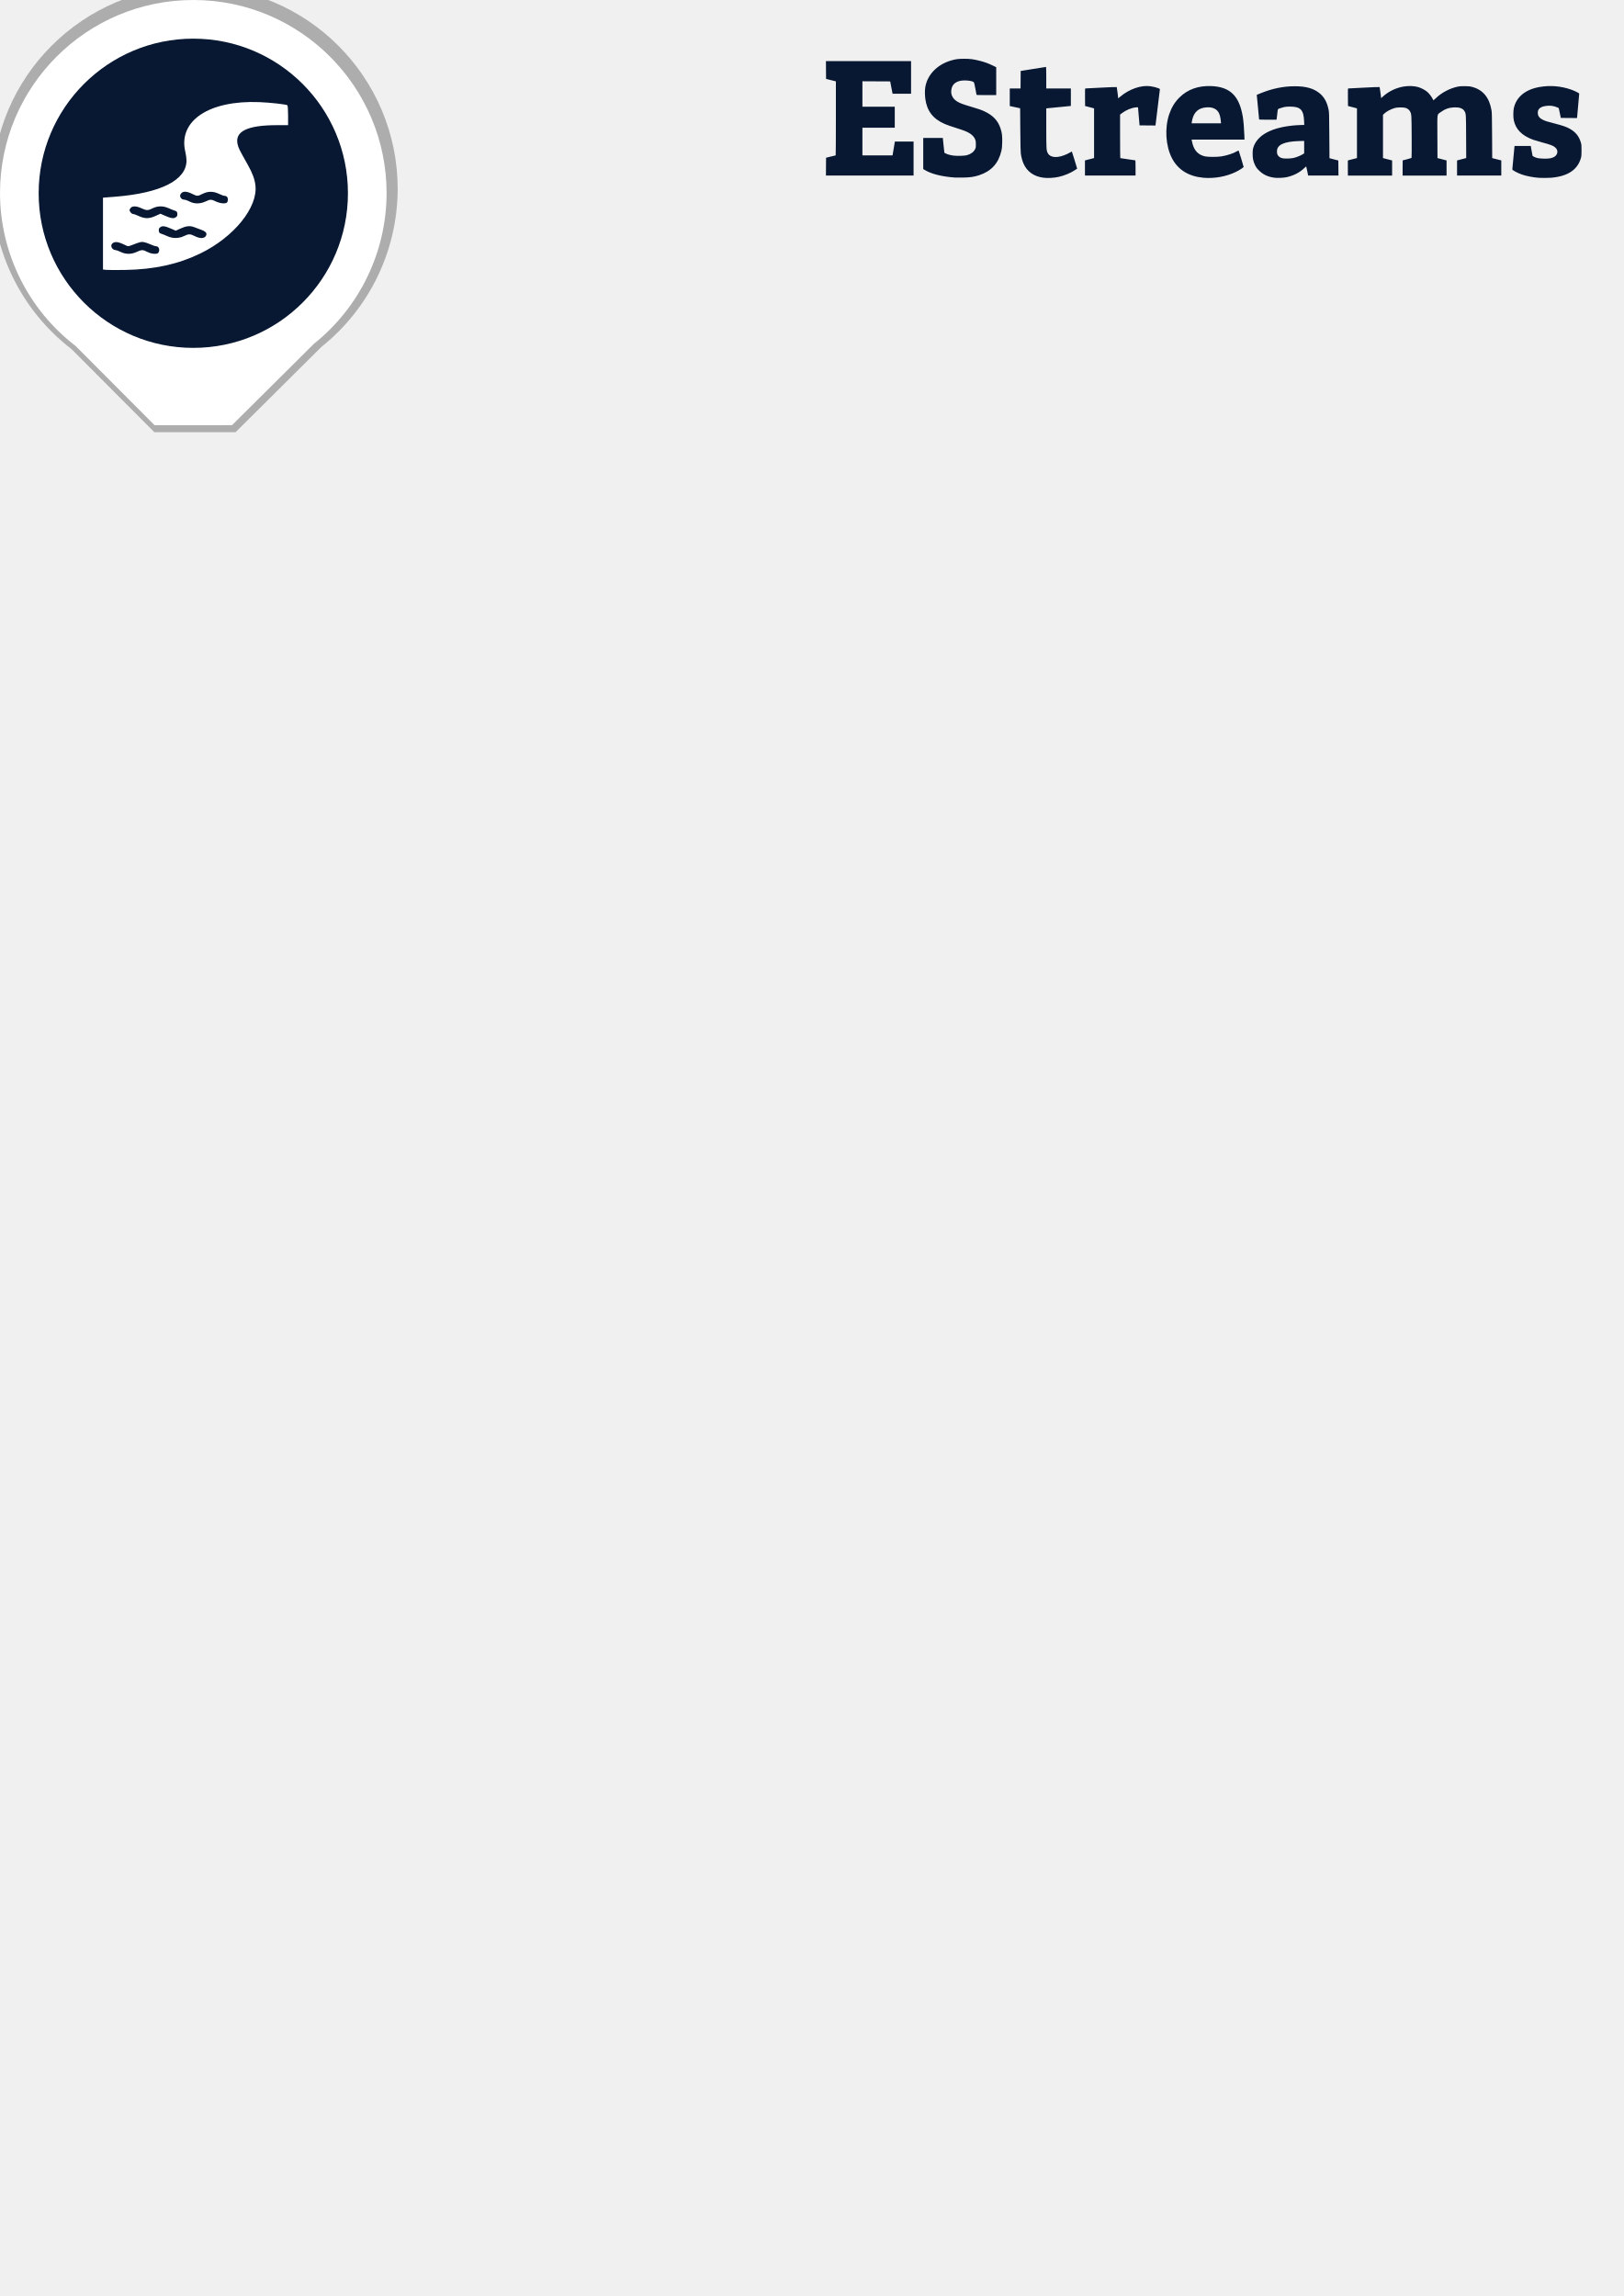
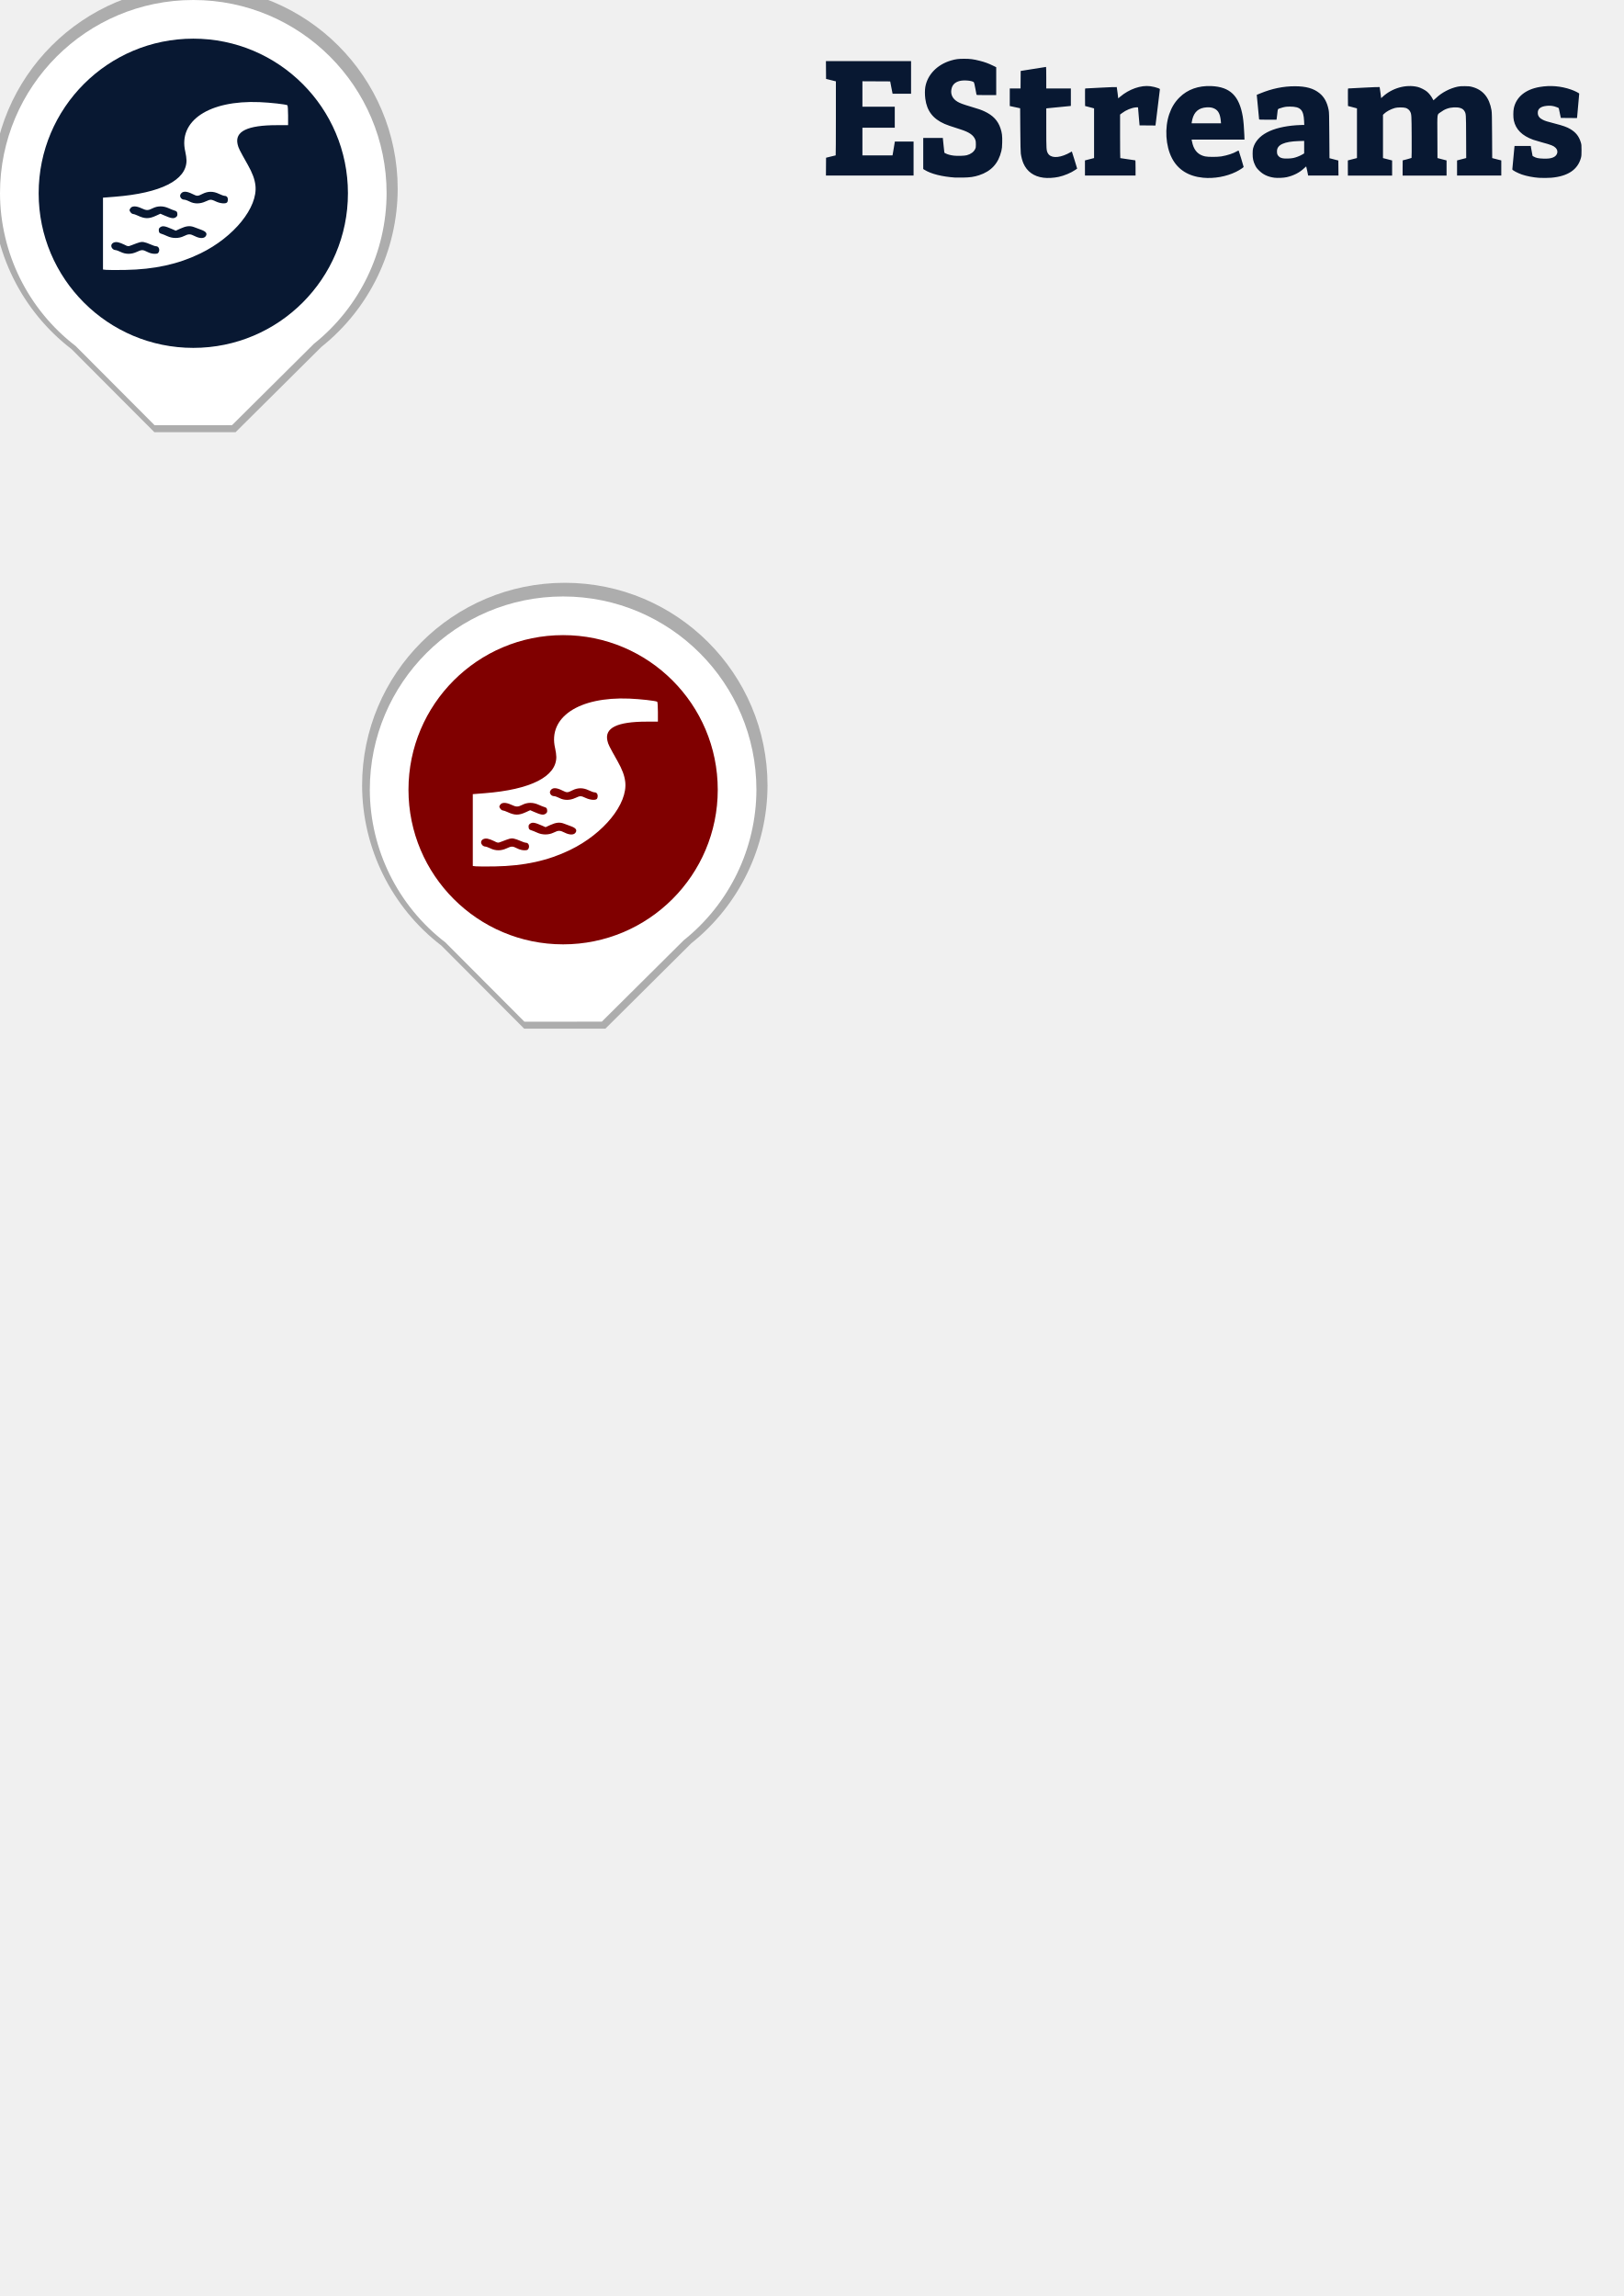
<svg xmlns="http://www.w3.org/2000/svg" width="210mm" height="297mm" viewBox="0 0 210 297" version="1.1" id="svg1" xml:space="preserve">
  <defs id="defs1" />
  <g id="layer1">
    <path id="path1-2" style="fill:#000000;stroke-width:3.578;fill-opacity:0.279" d="M 25.219,-1.769 A 26.216,26.216 0 0 0 -0.998,24.447 26.216,26.216 0 0 0 9.257,45.164 L 19.967,55.91 30.467,55.907 41.575,44.868 A 26.216,26.216 0 0 0 51.435,24.447 26.216,26.216 0 0 0 25.219,-1.769 Z" />
    <path id="path1" style="fill:#ffffff;stroke-width:3.412" d="M 25 0 A 25 25 0 0 0 0 25 A 25 25 0 0 0 9.779 44.755 L 19.992 55.003 L 30.005 55 L 40.598 44.473 A 25 25 0 0 0 50 25 A 25 25 0 0 0 25 0 z " />
    <circle style="fill:#081832;fill-opacity:1;stroke-width:3.186" id="path2" cx="25" cy="25" r="20" />
    <path style="fill:#081832;fill-opacity:1;stroke-width:0.382" d="m 134.944,22.987 c -1.233,-0.158 -2.125,-0.799 -2.583,-1.857 -0.146,-0.338 -0.273,-0.814 -0.336,-1.266 -0.031,-0.224 -0.051,-1.165 -0.066,-3.091 l -0.021,-2.769 -0.67,-0.145 -0.67,-0.145 -1.6e-4,-1.135 -1.7e-4,-1.135 h 0.697 0.697 l 0.009,-1.133 0.009,-1.133 1.627,-0.26 c 0.895,-0.143 1.639,-0.261 1.654,-0.261 0.015,-3.82e-4 0.027,0.626 0.027,1.393 v 1.394 h 1.591 1.591 v 1.126 1.126 l -0.08,0.017 c -0.044,0.009 -0.7,0.074 -1.457,0.144 -0.757,0.07 -1.437,0.136 -1.511,0.148 l -0.134,0.02 0.001,2.526 c 0.002,2.773 0.011,2.922 0.205,3.269 0.346,0.621 1.309,0.658 2.502,0.096 0.201,-0.095 0.416,-0.207 0.476,-0.25 0.06,-0.043 0.119,-0.069 0.13,-0.057 0.011,0.011 0.169,0.511 0.351,1.111 l 0.33,1.09 -0.255,0.176 c -0.541,0.373 -1.414,0.739 -2.136,0.895 -0.639,0.138 -1.41,0.18 -1.976,0.107 z m 20.655,0.003 c -1.89,-0.183 -3.255,-1.041 -4.027,-2.533 -0.821,-1.585 -0.962,-3.914 -0.345,-5.702 0.304,-0.881 0.717,-1.552 1.33,-2.16 1.04,-1.031 2.445,-1.531 4.109,-1.46 2.426,0.103 3.611,1.253 4.067,3.947 0.089,0.525 0.17,1.474 0.2,2.342 l 0.022,0.635 h -3.417 -3.417 l 0.023,0.152 c 0.013,0.084 0.062,0.288 0.11,0.455 0.249,0.87 0.775,1.384 1.602,1.565 0.395,0.086 1.596,0.085 2.116,-0.002 0.76,-0.128 1.534,-0.382 1.992,-0.654 0.116,-0.069 0.223,-0.112 0.238,-0.097 0.027,0.028 0.642,2.054 0.642,2.113 0,0.068 -0.544,0.42 -0.983,0.636 -1.254,0.617 -2.839,0.901 -4.262,0.763 z m 2.295,-7.318 c -0.079,-0.897 -0.319,-1.373 -0.815,-1.617 -0.299,-0.146 -0.576,-0.193 -1.008,-0.168 -1.015,0.058 -1.609,0.552 -1.861,1.548 -0.048,0.189 -0.087,0.382 -0.087,0.429 v 0.085 h 1.898 1.898 z m 6.936,7.318 c -0.849,-0.116 -1.458,-0.4 -1.986,-0.926 -0.292,-0.291 -0.366,-0.39 -0.509,-0.68 -0.245,-0.499 -0.327,-0.869 -0.326,-1.484 4e-5,-0.37 0.017,-0.561 0.064,-0.731 0.472,-1.706 2.422,-2.741 5.595,-2.97 0.268,-0.019 0.607,-0.035 0.752,-0.035 l 0.265,-3.18e-4 -0.021,-0.492 c -0.063,-1.467 -0.46,-1.88 -1.813,-1.882 -0.522,-0.001 -0.733,0.033 -1.24,0.198 -0.38,0.124 -0.338,0.044 -0.423,0.8 -0.031,0.275 -0.065,0.545 -0.075,0.599 l -0.019,0.098 h -1.123 c -0.874,0 -1.124,-0.01 -1.126,-0.045 -10e-4,-0.025 -0.07,-0.748 -0.153,-1.608 l -0.151,-1.564 0.43,-0.177 c 1.543,-0.634 2.986,-0.933 4.502,-0.933 1.431,0 2.412,0.275 3.177,0.892 0.626,0.504 1.002,1.197 1.195,2.201 0.054,0.283 0.064,0.68 0.082,3.268 l 0.02,2.946 0.572,0.149 0.572,0.149 0.01,0.972 0.01,0.972 h -1.962 -1.962 l -0.117,-0.59 c -0.064,-0.324 -0.126,-0.59 -0.136,-0.59 -0.011,0 -0.125,0.101 -0.254,0.225 -0.595,0.57 -1.36,0.964 -2.273,1.169 -0.377,0.085 -1.194,0.121 -1.573,0.069 z m 2.434,-2.551 c 0.342,-0.069 0.835,-0.259 1.15,-0.444 l 0.259,-0.152 V 19.034 18.226 l -0.688,0.022 c -1.897,0.06 -2.815,0.479 -2.827,1.289 -0.005,0.331 0.036,0.476 0.181,0.636 0.157,0.174 0.273,0.237 0.559,0.302 0.264,0.06 0.983,0.042 1.366,-0.035 z m 31.781,2.564 c -0.73,-0.05 -1.622,-0.223 -2.213,-0.428 -0.561,-0.195 -1.238,-0.556 -1.238,-0.661 0,-0.068 0.249,-2.725 0.27,-2.881 l 0.02,-0.152 h 1.048 1.048 l 0.024,0.152 c 0.013,0.084 0.066,0.374 0.118,0.646 l 0.094,0.494 0.146,0.084 c 0.307,0.177 0.606,0.241 1.222,0.26 0.619,0.019 0.918,-0.014 1.253,-0.139 0.6,-0.225 0.776,-0.85 0.354,-1.26 -0.272,-0.264 -0.567,-0.382 -1.759,-0.702 -0.435,-0.117 -0.942,-0.267 -1.126,-0.334 -1.452,-0.526 -2.263,-1.333 -2.519,-2.509 -0.084,-0.386 -0.084,-1.18 7.6e-4,-1.573 0.312,-1.454 1.505,-2.434 3.345,-2.749 1.377,-0.236 2.735,-0.123 4.058,0.336 0.465,0.161 1.055,0.458 1.055,0.53 0,0.102 -0.25,2.914 -0.27,3.037 l -0.019,0.117 -1.044,-0.009 -1.044,-0.009 -0.133,-0.626 c -0.073,-0.344 -0.134,-0.629 -0.134,-0.634 -0.005,-0.034 -0.384,-0.189 -0.573,-0.235 -0.367,-0.088 -0.639,-0.105 -1.011,-0.064 -0.806,0.09 -1.172,0.408 -1.126,0.979 0.029,0.364 0.232,0.618 0.661,0.828 0.312,0.153 0.531,0.221 1.553,0.484 1.058,0.272 1.558,0.451 1.996,0.714 0.711,0.427 1.111,0.932 1.345,1.699 0.093,0.303 0.098,0.359 0.098,1.036 3.8e-4,0.628 -0.009,0.75 -0.079,1.001 -0.418,1.516 -1.692,2.367 -3.82,2.554 -0.404,0.035 -1.184,0.042 -1.603,0.013 z m -75.492,-0.032 c -1.74,-0.121 -3.132,-0.472 -3.995,-1.01 l -0.152,-0.095 -7e-5,-2.011 -6e-5,-2.011 h 1.269 1.269 l 0.002,0.08 c 0.001,0.044 0.045,0.475 0.098,0.956 l 0.096,0.876 0.179,0.097 c 0.233,0.126 0.629,0.231 1.066,0.282 0.457,0.053 1.367,0.024 1.651,-0.054 0.524,-0.143 0.909,-0.427 1.084,-0.8 0.087,-0.186 0.096,-0.242 0.094,-0.616 -0.002,-0.333 -0.016,-0.447 -0.077,-0.6 -0.234,-0.584 -0.77,-0.96 -1.875,-1.316 -1.467,-0.472 -1.754,-0.571 -2.094,-0.72 -1.504,-0.658 -2.289,-1.682 -2.494,-3.252 -0.068,-0.522 -0.068,-1.133 -1.1e-4,-1.525 0.28,-1.607 1.556,-2.915 3.353,-3.435 0.58,-0.168 0.923,-0.213 1.653,-0.214 0.786,-0.002 1.204,0.052 2.034,0.262 0.653,0.165 1.111,0.332 1.693,0.616 l 0.438,0.214 v 1.803 1.803 h -1.267 c -1.176,0 -1.268,-0.004 -1.284,-0.063 -0.01,-0.034 -0.077,-0.392 -0.15,-0.796 -0.079,-0.439 -0.154,-0.758 -0.187,-0.796 -0.186,-0.213 -1.267,-0.316 -1.829,-0.174 -0.619,0.157 -0.964,0.499 -1.076,1.071 -0.13,0.66 0.151,1.24 0.784,1.614 0.325,0.192 0.742,0.347 1.685,0.626 1.051,0.311 1.372,0.422 1.809,0.626 1.096,0.513 1.733,1.187 2.068,2.189 0.194,0.579 0.243,0.986 0.222,1.833 -0.015,0.597 -0.033,0.777 -0.107,1.09 -0.386,1.624 -1.309,2.631 -2.884,3.147 -0.653,0.214 -1.171,0.289 -2.093,0.302 -0.433,0.006 -0.875,0.005 -0.983,-0.003 z m -16.724,-1.416 0.009,-1.152 0.608,-0.151 c 0.334,-0.083 0.62,-0.152 0.635,-0.153 0.015,-0.001 0.027,-2.156 0.027,-4.789 v -4.787 l -0.635,-0.158 -0.635,-0.158 -0.009,-1.151 -0.009,-1.151 h 5.506 5.506 v 2.109 2.109 h -1.195 -1.195 l -0.039,-0.188 c -0.021,-0.103 -0.091,-0.461 -0.155,-0.796 l -0.116,-0.608 -1.796,-0.009 -1.796,-0.009 v 1.645 1.645 h 2.092 2.092 v 1.359 1.359 h -2.092 -2.092 v 1.788 1.788 h 1.945 1.945 l 0.019,-0.08 c 0.01,-0.044 0.079,-0.446 0.153,-0.894 l 0.134,-0.813 h 1.21 1.21 v 2.199 2.199 h -5.667 -5.667 z m 33.492,0.174 v -0.978 l 0.59,-0.153 0.59,-0.153 v -3.212 -3.212 l -0.134,-0.039 c -0.074,-0.021 -0.335,-0.091 -0.581,-0.155 l -0.447,-0.116 -0.009,-1.134 c -0.007,-0.895 8e-5,-1.134 0.036,-1.134 0.025,-1.34e-4 0.945,-0.048 2.046,-0.106 1.288,-0.068 2.008,-0.094 2.022,-0.071 0.012,0.019 0.06,0.355 0.106,0.746 l 0.085,0.711 0.253,-0.214 c 1.162,-0.983 2.691,-1.516 3.89,-1.356 0.357,0.048 0.741,0.141 1.038,0.253 0.174,0.066 0.206,0.091 0.206,0.166 0,0.091 -0.518,4.335 -0.555,4.546 l -0.02,0.117 -1.026,-0.009 -1.026,-0.009 -0.096,-1.09 c -0.053,-0.6 -0.097,-1.129 -0.098,-1.176 -0.002,-0.084 -0.005,-0.085 -0.272,-0.061 -0.575,0.052 -1.284,0.343 -1.812,0.745 l -0.243,0.184 v 2.817 c 0,1.55 0.013,2.817 0.028,2.817 0.015,0 0.446,0.064 0.956,0.143 0.511,0.079 0.948,0.143 0.973,0.143 0.035,1.95e-4 0.045,0.221 0.045,0.983 v 0.983 h -3.271 -3.271 z m 34.001,0 v -0.978 l 0.59,-0.153 0.59,-0.153 v -3.212 -3.212 l -0.134,-0.039 c -0.074,-0.021 -0.335,-0.091 -0.581,-0.155 l -0.447,-0.116 -0.009,-1.134 c -0.007,-0.895 9e-5,-1.134 0.036,-1.134 0.025,-1.34e-4 0.945,-0.048 2.046,-0.106 1.261,-0.067 2.008,-0.093 2.022,-0.072 0.012,0.019 0.059,0.348 0.105,0.732 0.046,0.384 0.087,0.698 0.09,0.698 0.003,0 0.086,-0.074 0.182,-0.164 1.23,-1.145 3.024,-1.65 4.55,-1.282 0.341,0.082 0.915,0.371 1.189,0.599 0.26,0.216 0.543,0.572 0.717,0.901 0.062,0.118 0.118,0.221 0.125,0.229 0.006,0.008 0.165,-0.132 0.352,-0.312 0.732,-0.699 1.777,-1.246 2.79,-1.458 0.247,-0.052 0.458,-0.067 0.912,-0.063 0.513,0.003 0.637,0.016 0.947,0.098 1.398,0.365 2.231,1.371 2.51,3.027 0.048,0.286 0.06,0.804 0.073,3.259 l 0.016,2.92 0.274,0.073 c 0.151,0.04 0.415,0.108 0.587,0.15 l 0.313,0.078 v 0.979 0.979 h -2.86 -2.86 v -0.978 -0.978 l 0.592,-0.154 0.592,-0.154 -0.012,-2.756 c -0.013,-3.029 -0.009,-2.977 -0.235,-3.345 -0.205,-0.335 -0.66,-0.488 -1.347,-0.453 -0.656,0.033 -1.186,0.225 -1.721,0.626 -0.478,0.357 -0.425,-0.042 -0.413,3.156 l 0.011,2.775 0.588,0.153 0.588,0.153 v 0.979 0.979 h -2.842 -2.842 v -0.983 c 0,-0.541 0.005,-0.983 0.01,-0.983 0.064,0 1.118,-0.291 1.142,-0.315 0.02,-0.02 0.027,-1.109 0.018,-2.728 -0.016,-2.889 -0.018,-2.917 -0.202,-3.28 -0.104,-0.204 -0.328,-0.387 -0.564,-0.46 -0.295,-0.091 -1.081,-0.088 -1.405,0.006 -0.551,0.16 -1.095,0.452 -1.403,0.754 l -0.134,0.131 v 2.798 2.798 l 0.59,0.153 0.59,0.153 v 0.978 0.978 h -2.86 -2.86 z" id="path3" />
    <path style="fill:#ffffff;fill-opacity:1;stroke-width:0.368" d="m 13.734,34.908 -0.414,-0.044 v -4.647 -4.647 l 1.52,-0.119 c 5.964,-0.468 9.282,-2.145 9.282,-4.692 0,-0.258 -0.07,-0.767 -0.156,-1.131 -0.943,-4.005 3.062,-6.683 9.596,-6.417 1.416,0.058 3.406,0.282 3.608,0.406 0.05,0.031 0.09,0.623 0.09,1.315 v 1.259 H 35.807 c -3.805,0 -5.456,0.8 -5.079,2.461 0.113,0.498 0.204,0.682 1.312,2.648 0.61,1.083 0.903,1.871 0.996,2.684 0.326,2.848 -2.774,6.683 -7.108,8.793 -2.873,1.399 -5.958,2.077 -9.737,2.141 -1.124,0.019 -2.23,0.015 -2.457,-0.01 z m 3.951,-2.321 c 0.648,-0.302 0.78,-0.302 1.377,0.001 0.303,0.154 0.643,0.243 0.923,0.243 0.378,0 0.459,-0.036 0.554,-0.243 0.152,-0.333 -0.028,-0.73 -0.332,-0.731 -0.122,-3.69e-4 -0.456,-0.11 -0.743,-0.244 -0.287,-0.134 -0.681,-0.268 -0.876,-0.299 -0.341,-0.054 -0.46,-0.024 -1.58,0.408 -0.446,0.172 -0.448,0.172 -0.925,-0.075 -0.263,-0.136 -0.645,-0.278 -0.85,-0.316 -0.671,-0.123 -1.088,0.388 -0.682,0.836 0.089,0.098 0.253,0.179 0.365,0.181 0.112,0.002 0.423,0.111 0.69,0.242 0.658,0.323 1.378,0.322 2.078,-0.003 z m 6.097,-2.045 c 0.612,-0.301 0.814,-0.301 1.411,0.002 0.647,0.328 1.205,0.328 1.42,-3.66e-4 0.221,-0.338 0.038,-0.593 -0.593,-0.823 -0.267,-0.098 -0.683,-0.252 -0.924,-0.343 -0.542,-0.204 -1.023,-0.15 -1.792,0.202 l -0.572,0.262 -0.497,-0.218 c -0.877,-0.384 -1.192,-0.438 -1.475,-0.253 -0.196,0.129 -0.243,0.23 -0.22,0.472 0.024,0.248 0.088,0.325 0.322,0.394 0.161,0.047 0.511,0.187 0.779,0.312 0.677,0.316 1.49,0.313 2.141,-0.007 z m -3.609,-2.634 0.572,-0.262 0.497,0.218 c 0.877,0.384 1.192,0.438 1.475,0.253 0.196,-0.129 0.243,-0.23 0.22,-0.472 -0.024,-0.248 -0.088,-0.325 -0.322,-0.394 -0.161,-0.047 -0.523,-0.19 -0.805,-0.318 -0.699,-0.317 -1.426,-0.314 -2.066,0.01 -0.598,0.303 -0.792,0.303 -1.445,-9.22e-4 -0.696,-0.324 -1.222,-0.323 -1.435,9.22e-4 -0.148,0.225 -0.148,0.261 0,0.487 0.088,0.134 0.235,0.244 0.327,0.245 0.092,0.001 0.365,0.094 0.606,0.207 0.943,0.441 1.457,0.446 2.376,0.026 z m 6.398,-1.84 c 0.646,-0.301 0.72,-0.301 1.362,-0.002 0.556,0.259 1.234,0.319 1.426,0.127 0.064,-0.064 0.117,-0.231 0.117,-0.37 0,-0.301 -0.162,-0.487 -0.424,-0.487 -0.105,0 -0.435,-0.118 -0.735,-0.262 -0.732,-0.353 -1.424,-0.351 -2.123,0.004 -0.62,0.315 -0.695,0.317 -1.272,0.029 -0.847,-0.423 -1.341,-0.409 -1.583,0.043 -0.152,0.285 0.115,0.671 0.469,0.677 0.146,0.002 0.462,0.11 0.703,0.239 0.606,0.324 1.363,0.325 2.058,9.23e-4 z" id="path5" />
+     <path id="path1-2-5" style="fill:#000000;fill-opacity:0.279;stroke-width:3.578" d="m 73.048,75.388 a 26.216,26.216 0 0 0 -26.216,26.216 26.216,26.216 0 0 0 10.255,20.717 l 10.71,10.746 10.5,-0.003 11.108,-11.039 A 26.216,26.216 0 0 0 99.265,101.605 26.216,26.216 0 0 0 73.048,75.388 Z" />
+     <path id="path1-3" style="fill:#ffffff;stroke-width:3.412" d="m 72.83,77.157 a 25,25 0 0 0 -25,25 25,25 0 0 0 9.779,19.755 l 10.213,10.247 10.013,-0.003 10.593,-10.527 A 25,25 0 0 0 97.83,102.157 25,25 0 0 0 72.83,77.157 Z" />
+     <circle style="fill:#800000;fill-opacity:1;stroke-width:3.186" id="path2-5" cx="72.83" cy="102.157" r="20" />
+     <path style="fill:#ffffff;fill-opacity:1;stroke-width:0.368" d="m 61.563,112.065 -0.414,-0.044 v -4.647 -4.647 l 1.52,-0.119 c 5.964,-0.468 9.282,-2.145 9.282,-4.692 0,-0.258 -0.07,-0.767 -0.156,-1.131 -0.943,-4.005 3.062,-6.683 9.596,-6.417 1.416,0.058 3.406,0.282 3.608,0.406 0.05,0.031 0.09,0.623 0.09,1.315 v 1.259 h -1.453 c -3.805,0 -5.456,0.8 -5.079,2.461 0.113,0.498 0.204,0.682 1.312,2.648 0.61,1.083 0.903,1.871 0.996,2.684 0.326,2.848 -2.774,6.683 -7.108,8.793 -2.873,1.399 -5.958,2.077 -9.737,2.141 -1.124,0.019 -2.23,0.015 -2.457,-0.01 z m 3.951,-2.321 c 0.648,-0.302 0.78,-0.302 1.377,0.001 0.303,0.154 0.643,0.243 0.923,0.243 0.378,0 0.459,-0.036 0.554,-0.243 0.152,-0.333 -0.028,-0.73 -0.332,-0.731 -0.122,-3.7e-4 -0.456,-0.11 -0.743,-0.244 -0.287,-0.134 -0.681,-0.268 -0.876,-0.299 -0.341,-0.054 -0.46,-0.024 -1.58,0.408 -0.446,0.172 -0.448,0.172 -0.925,-0.075 -0.263,-0.136 -0.645,-0.278 -0.85,-0.316 -0.671,-0.123 -1.088,0.388 -0.682,0.836 0.089,0.098 0.253,0.179 0.365,0.181 0.112,0.002 0.423,0.111 0.69,0.242 0.658,0.323 1.378,0.322 2.078,-0.003 z m 6.097,-2.045 c 0.612,-0.301 0.814,-0.301 1.411,0.002 0.647,0.328 1.205,0.328 1.42,-3.6e-4 0.221,-0.338 0.038,-0.593 -0.593,-0.823 -0.267,-0.098 -0.683,-0.252 -0.924,-0.343 -0.542,-0.204 -1.023,-0.15 -1.792,0.202 l -0.572,0.262 -0.497,-0.218 c -0.877,-0.384 -1.192,-0.438 -1.475,-0.253 -0.196,0.129 -0.243,0.23 -0.22,0.472 0.024,0.248 0.088,0.325 0.322,0.394 0.161,0.047 0.511,0.187 0.779,0.312 0.677,0.316 1.49,0.313 2.141,-0.007 z m -3.609,-2.634 0.572,-0.262 0.497,0.218 c 0.877,0.384 1.192,0.438 1.475,0.253 0.196,-0.129 0.243,-0.23 0.22,-0.472 -0.024,-0.248 -0.088,-0.325 -0.322,-0.394 -0.161,-0.047 -0.523,-0.19 -0.805,-0.318 -0.699,-0.317 -1.426,-0.314 -2.066,0.01 -0.598,0.303 -0.792,0.303 -1.445,-9.2e-4 -0.696,-0.324 -1.222,-0.323 -1.435,9.2e-4 -0.148,0.225 -0.148,0.261 0,0.487 0.088,0.134 0.235,0.244 0.327,0.245 0.092,0.001 0.365,0.094 0.606,0.207 0.943,0.441 1.457,0.446 2.376,0.026 z m 6.398,-1.84 c 0.646,-0.301 0.72,-0.301 1.362,-0.002 0.556,0.259 1.234,0.319 1.426,0.127 0.064,-0.064 0.117,-0.231 0.117,-0.37 0,-0.301 -0.162,-0.487 -0.424,-0.487 -0.105,0 -0.435,-0.118 -0.735,-0.262 -0.732,-0.353 -1.424,-0.351 -2.123,0.004 -0.62,0.315 -0.695,0.317 -1.272,0.029 -0.847,-0.423 -1.341,-0.409 -1.583,0.043 -0.152,0.285 0.115,0.671 0.469,0.677 0.146,0.002 0.462,0.11 0.703,0.239 0.606,0.324 1.363,0.325 2.058,9.2e-4 z" id="path5-6" />
    <circle style="fill:#081832;fill-opacity:1;stroke-width:3.186" id="path2-1" cx="89.133" cy="-38.313" r="20" />
    <path style="fill:#ffffff;fill-opacity:1;stroke-width:0.368" d="m 77.866,-28.405 -0.414,-0.044 v -4.647 -4.647 l 1.52,-0.119 c 5.964,-0.468 9.282,-2.145 9.282,-4.692 0,-0.258 -0.07,-0.767 -0.156,-1.131 -0.943,-4.005 3.062,-6.683 9.596,-6.417 1.416,0.058 3.406,0.282 3.608,0.406 0.05,0.031 0.09,0.623 0.09,1.315 v 1.259 h -1.453 c -3.805,0 -5.456,0.8 -5.079,2.461 0.113,0.498 0.204,0.682 1.312,2.648 0.61,1.083 0.903,1.871 0.996,2.684 0.326,2.848 -2.774,6.683 -7.108,8.793 -2.873,1.399 -5.958,2.077 -9.737,2.141 -1.124,0.019 -2.23,0.015 -2.457,-0.01 z m 3.951,-2.321 c 0.648,-0.302 0.78,-0.302 1.377,0.001 0.303,0.154 0.643,0.243 0.923,0.243 0.378,0 0.459,-0.036 0.554,-0.243 0.152,-0.333 -0.028,-0.73 -0.332,-0.731 -0.122,-3.69e-4 -0.456,-0.11 -0.743,-0.244 -0.287,-0.134 -0.681,-0.268 -0.876,-0.299 -0.341,-0.054 -0.46,-0.024 -1.58,0.408 -0.446,0.172 -0.448,0.172 -0.925,-0.075 -0.263,-0.136 -0.645,-0.278 -0.85,-0.316 -0.671,-0.123 -1.088,0.388 -0.682,0.836 0.089,0.098 0.253,0.179 0.365,0.181 0.112,0.002 0.423,0.111 0.69,0.242 0.658,0.323 1.378,0.322 2.078,-0.003 z m 6.097,-2.045 c 0.612,-0.301 0.814,-0.301 1.411,0.002 0.647,0.328 1.205,0.328 1.42,-3.66e-4 0.221,-0.338 0.038,-0.593 -0.593,-0.823 -0.267,-0.098 -0.683,-0.252 -0.924,-0.343 -0.542,-0.204 -1.023,-0.15 -1.792,0.202 l -0.572,0.262 -0.497,-0.218 c -0.877,-0.384 -1.192,-0.438 -1.475,-0.253 -0.196,0.129 -0.243,0.23 -0.22,0.472 0.024,0.248 0.088,0.325 0.322,0.394 0.161,0.047 0.511,0.187 0.779,0.312 0.677,0.316 1.49,0.313 2.141,-0.007 z m -3.609,-2.634 0.572,-0.262 0.497,0.218 c 0.877,0.384 1.192,0.438 1.475,0.253 0.196,-0.129 0.243,-0.23 0.22,-0.472 -0.024,-0.248 -0.088,-0.325 -0.322,-0.394 -0.161,-0.047 -0.523,-0.19 -0.805,-0.318 -0.699,-0.317 -1.426,-0.314 -2.066,0.01 -0.598,0.303 -0.792,0.303 -1.445,-9.22e-4 -0.696,-0.324 -1.222,-0.323 -1.435,9.22e-4 -0.148,0.225 -0.148,0.261 0,0.487 0.088,0.134 0.235,0.244 0.327,0.245 0.092,0.001 0.365,0.094 0.606,0.207 0.943,0.441 1.457,0.446 2.376,0.026 z m 6.398,-1.84 c 0.646,-0.301 0.72,-0.301 1.362,-0.002 0.556,0.259 1.234,0.319 1.426,0.127 0.064,-0.064 0.117,-0.231 0.117,-0.37 0,-0.301 -0.162,-0.487 -0.424,-0.487 -0.105,0 -0.435,-0.118 -0.735,-0.262 -0.732,-0.353 -1.424,-0.351 -2.123,0.004 -0.62,0.315 -0.695,0.317 -1.272,0.029 -0.847,-0.423 -1.341,-0.409 -1.583,0.043 -0.152,0.285 0.115,0.671 0.469,0.677 0.146,0.002 0.462,0.11 0.703,0.239 0.606,0.324 1.363,0.325 2.058,9.23e-4 z" id="path5-2" />
  </g>
</svg>
